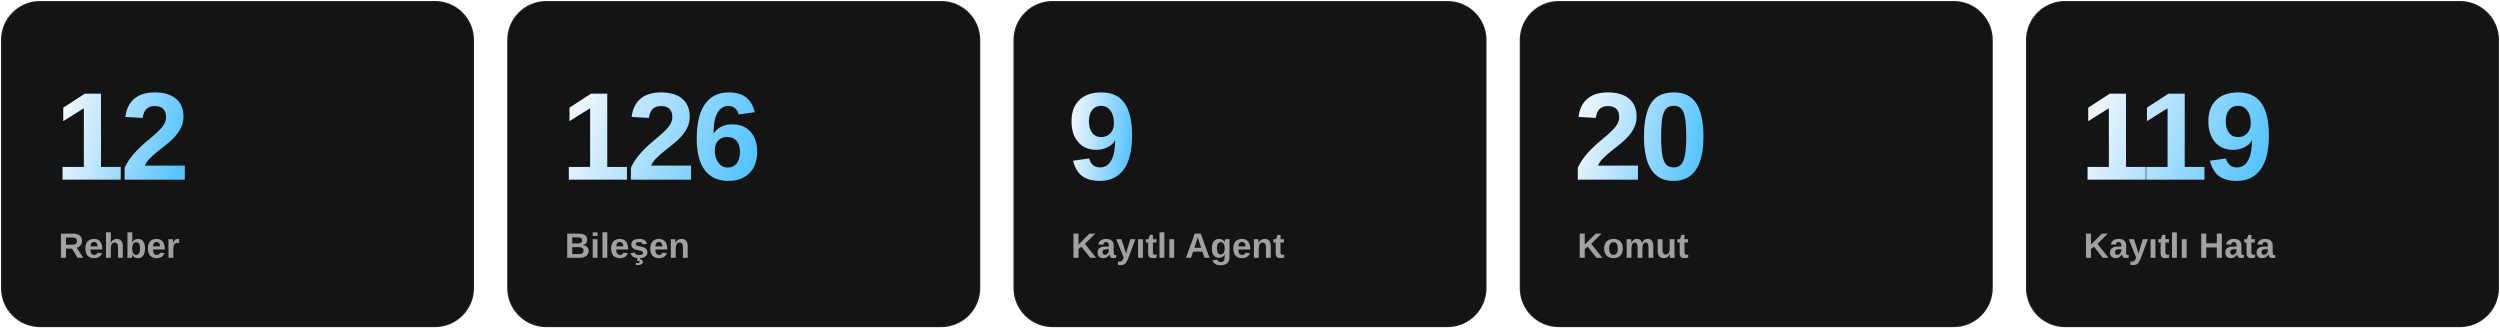
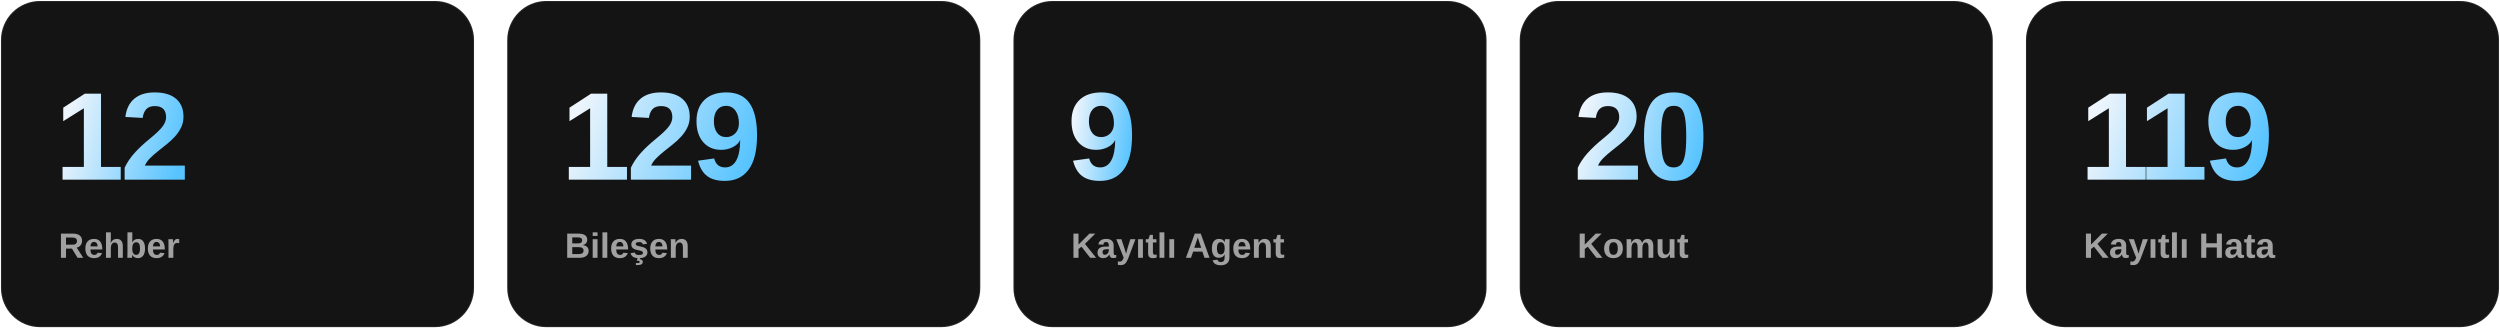
- <svg xmlns="http://www.w3.org/2000/svg" width="1280" height="168" viewBox="0 0 1280 168" role="img" aria-label="12 Rehber, 126 Bileşen, 9 Kayıtlı Agent, 20 Komut, 119 Kayıtlı Hata">
+ <svg xmlns="http://www.w3.org/2000/svg" width="1280" height="168" viewBox="0 0 1280 168" role="img" aria-label="12 Rehber, 129 Bileşen, 9 Kayıtlı Agent, 20 Komut, 119 Kayıtlı Hata">
  <defs>
    <linearGradient id="stat-ink" x1="0.008" y1="0.413" x2="0.992" y2="0.587">
      <stop offset="0%" stop-color="#eef5fc" />
      <stop offset="100%" stop-color="#58c4ff" />
    </linearGradient>
  </defs>
  <g transform="translate(0.0 0)">
    <rect x="0.5" y="0.5" width="242.2" height="167" rx="20" fill="#0c0c0d" />
    <rect x="0.5" y="0.5" width="242.2" height="167" rx="20" fill="rgb(255,255,255)" fill-opacity="0.035" stroke="rgb(255,255,255)" stroke-opacity="0.08" />
    <text x="28" y="92" font-family="-apple-system, BlinkMacSystemFont, 'Segoe UI', 'Helvetica Neue', Arial, sans-serif" font-size="64" font-weight="800" letter-spacing="-2" fill="url(#stat-ink)">12</text>
    <text x="30" y="132" font-family="-apple-system, BlinkMacSystemFont, 'Segoe UI', 'Helvetica Neue', Arial, sans-serif" font-size="18" font-weight="600" fill="#a1a1a1">Rehber</text>
  </g>
  <g transform="translate(259.2 0)">
    <rect x="0.5" y="0.5" width="242.2" height="167" rx="20" fill="#0c0c0d" />
    <rect x="0.5" y="0.5" width="242.2" height="167" rx="20" fill="rgb(255,255,255)" fill-opacity="0.035" stroke="rgb(255,255,255)" stroke-opacity="0.08" />
-     <text x="28" y="92" font-family="-apple-system, BlinkMacSystemFont, 'Segoe UI', 'Helvetica Neue', Arial, sans-serif" font-size="64" font-weight="800" letter-spacing="-2" fill="url(#stat-ink)">126</text>
+     <text x="28" y="92" font-family="-apple-system, BlinkMacSystemFont, 'Segoe UI', 'Helvetica Neue', Arial, sans-serif" font-size="64" font-weight="800" letter-spacing="-2" fill="url(#stat-ink)">129</text>
    <text x="30" y="132" font-family="-apple-system, BlinkMacSystemFont, 'Segoe UI', 'Helvetica Neue', Arial, sans-serif" font-size="18" font-weight="600" fill="#a1a1a1">Bileşen</text>
  </g>
  <g transform="translate(518.4 0)">
    <rect x="0.5" y="0.5" width="242.2" height="167" rx="20" fill="#0c0c0d" />
    <rect x="0.5" y="0.5" width="242.2" height="167" rx="20" fill="rgb(255,255,255)" fill-opacity="0.035" stroke="rgb(255,255,255)" stroke-opacity="0.08" />
    <text x="28" y="92" font-family="-apple-system, BlinkMacSystemFont, 'Segoe UI', 'Helvetica Neue', Arial, sans-serif" font-size="64" font-weight="800" letter-spacing="-2" fill="url(#stat-ink)">9</text>
    <text x="30" y="132" font-family="-apple-system, BlinkMacSystemFont, 'Segoe UI', 'Helvetica Neue', Arial, sans-serif" font-size="18" font-weight="600" fill="#a1a1a1">Kayıtlı Agent</text>
  </g>
  <g transform="translate(777.6 0)">
    <rect x="0.5" y="0.5" width="242.2" height="167" rx="20" fill="#0c0c0d" />
    <rect x="0.5" y="0.5" width="242.2" height="167" rx="20" fill="rgb(255,255,255)" fill-opacity="0.035" stroke="rgb(255,255,255)" stroke-opacity="0.08" />
    <text x="28" y="92" font-family="-apple-system, BlinkMacSystemFont, 'Segoe UI', 'Helvetica Neue', Arial, sans-serif" font-size="64" font-weight="800" letter-spacing="-2" fill="url(#stat-ink)">20</text>
    <text x="30" y="132" font-family="-apple-system, BlinkMacSystemFont, 'Segoe UI', 'Helvetica Neue', Arial, sans-serif" font-size="18" font-weight="600" fill="#a1a1a1">Komut</text>
  </g>
  <g transform="translate(1036.8 0)">
    <rect x="0.5" y="0.5" width="242.2" height="167" rx="20" fill="#0c0c0d" />
    <rect x="0.5" y="0.5" width="242.2" height="167" rx="20" fill="rgb(255,255,255)" fill-opacity="0.035" stroke="rgb(255,255,255)" stroke-opacity="0.08" />
    <text x="28" y="92" font-family="-apple-system, BlinkMacSystemFont, 'Segoe UI', 'Helvetica Neue', Arial, sans-serif" font-size="64" font-weight="800" letter-spacing="-2" fill="url(#stat-ink)">119</text>
    <text x="30" y="132" font-family="-apple-system, BlinkMacSystemFont, 'Segoe UI', 'Helvetica Neue', Arial, sans-serif" font-size="18" font-weight="600" fill="#a1a1a1">Kayıtlı Hata</text>
  </g>
</svg>
